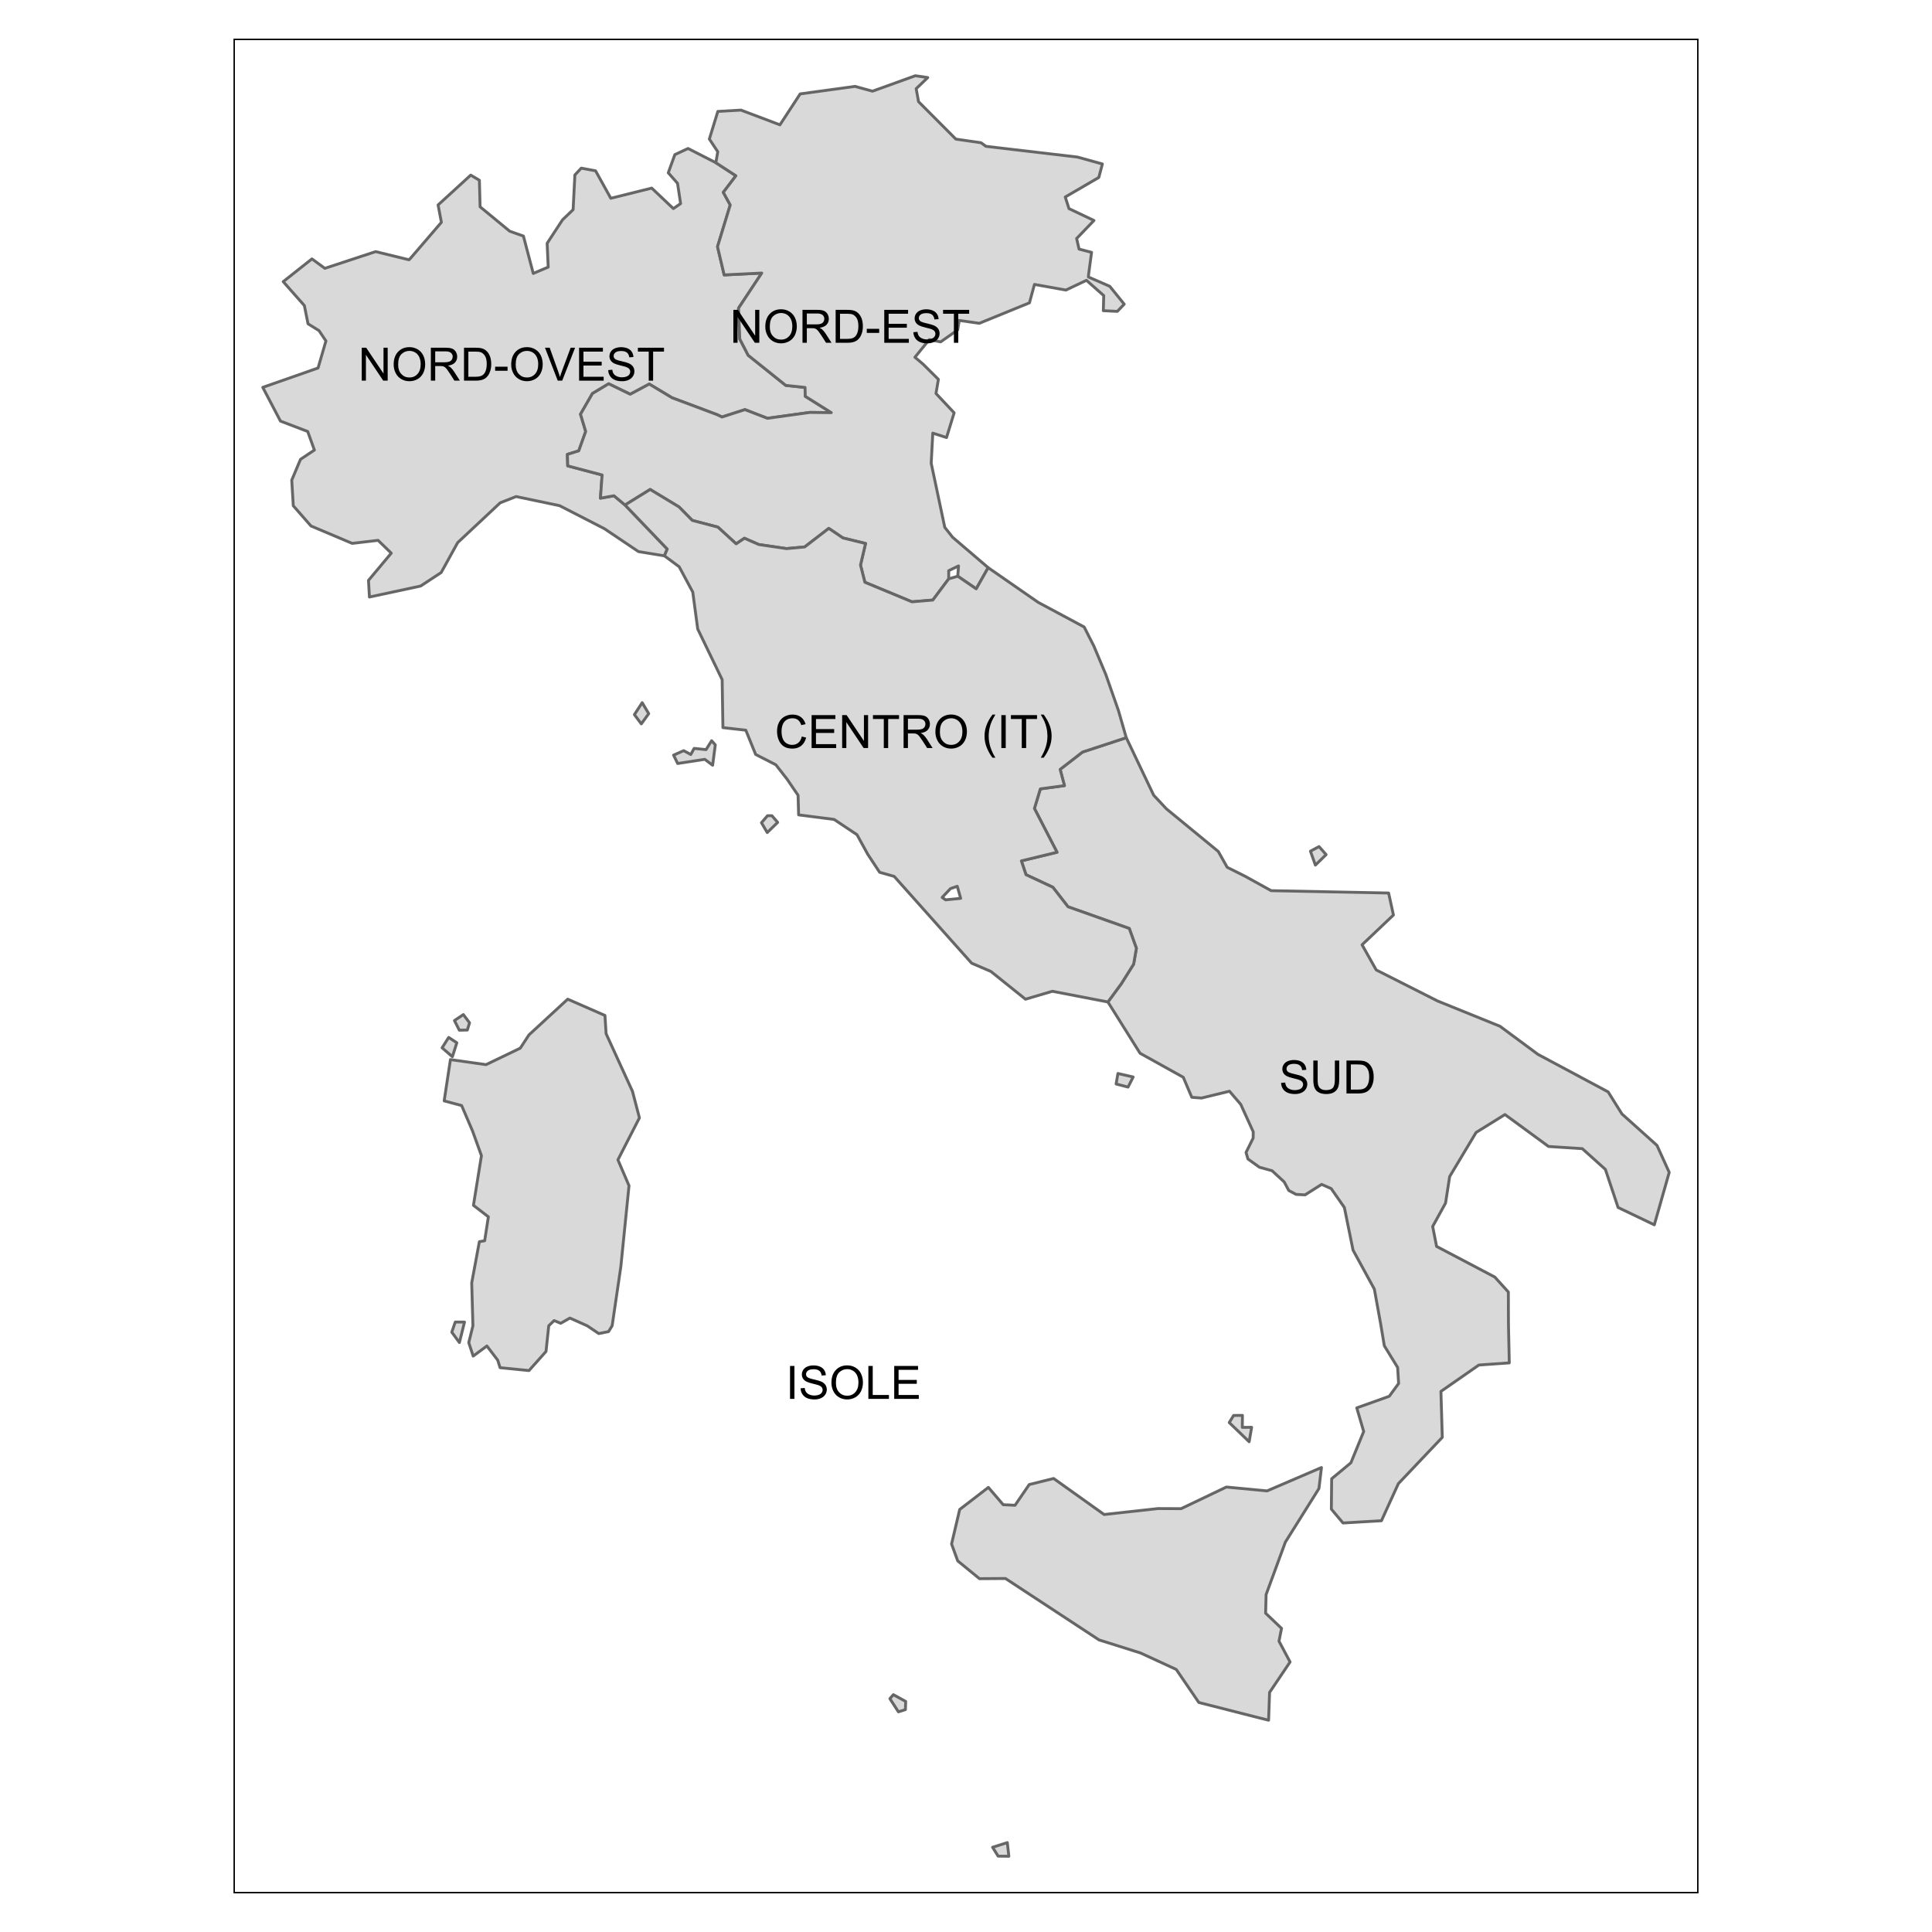
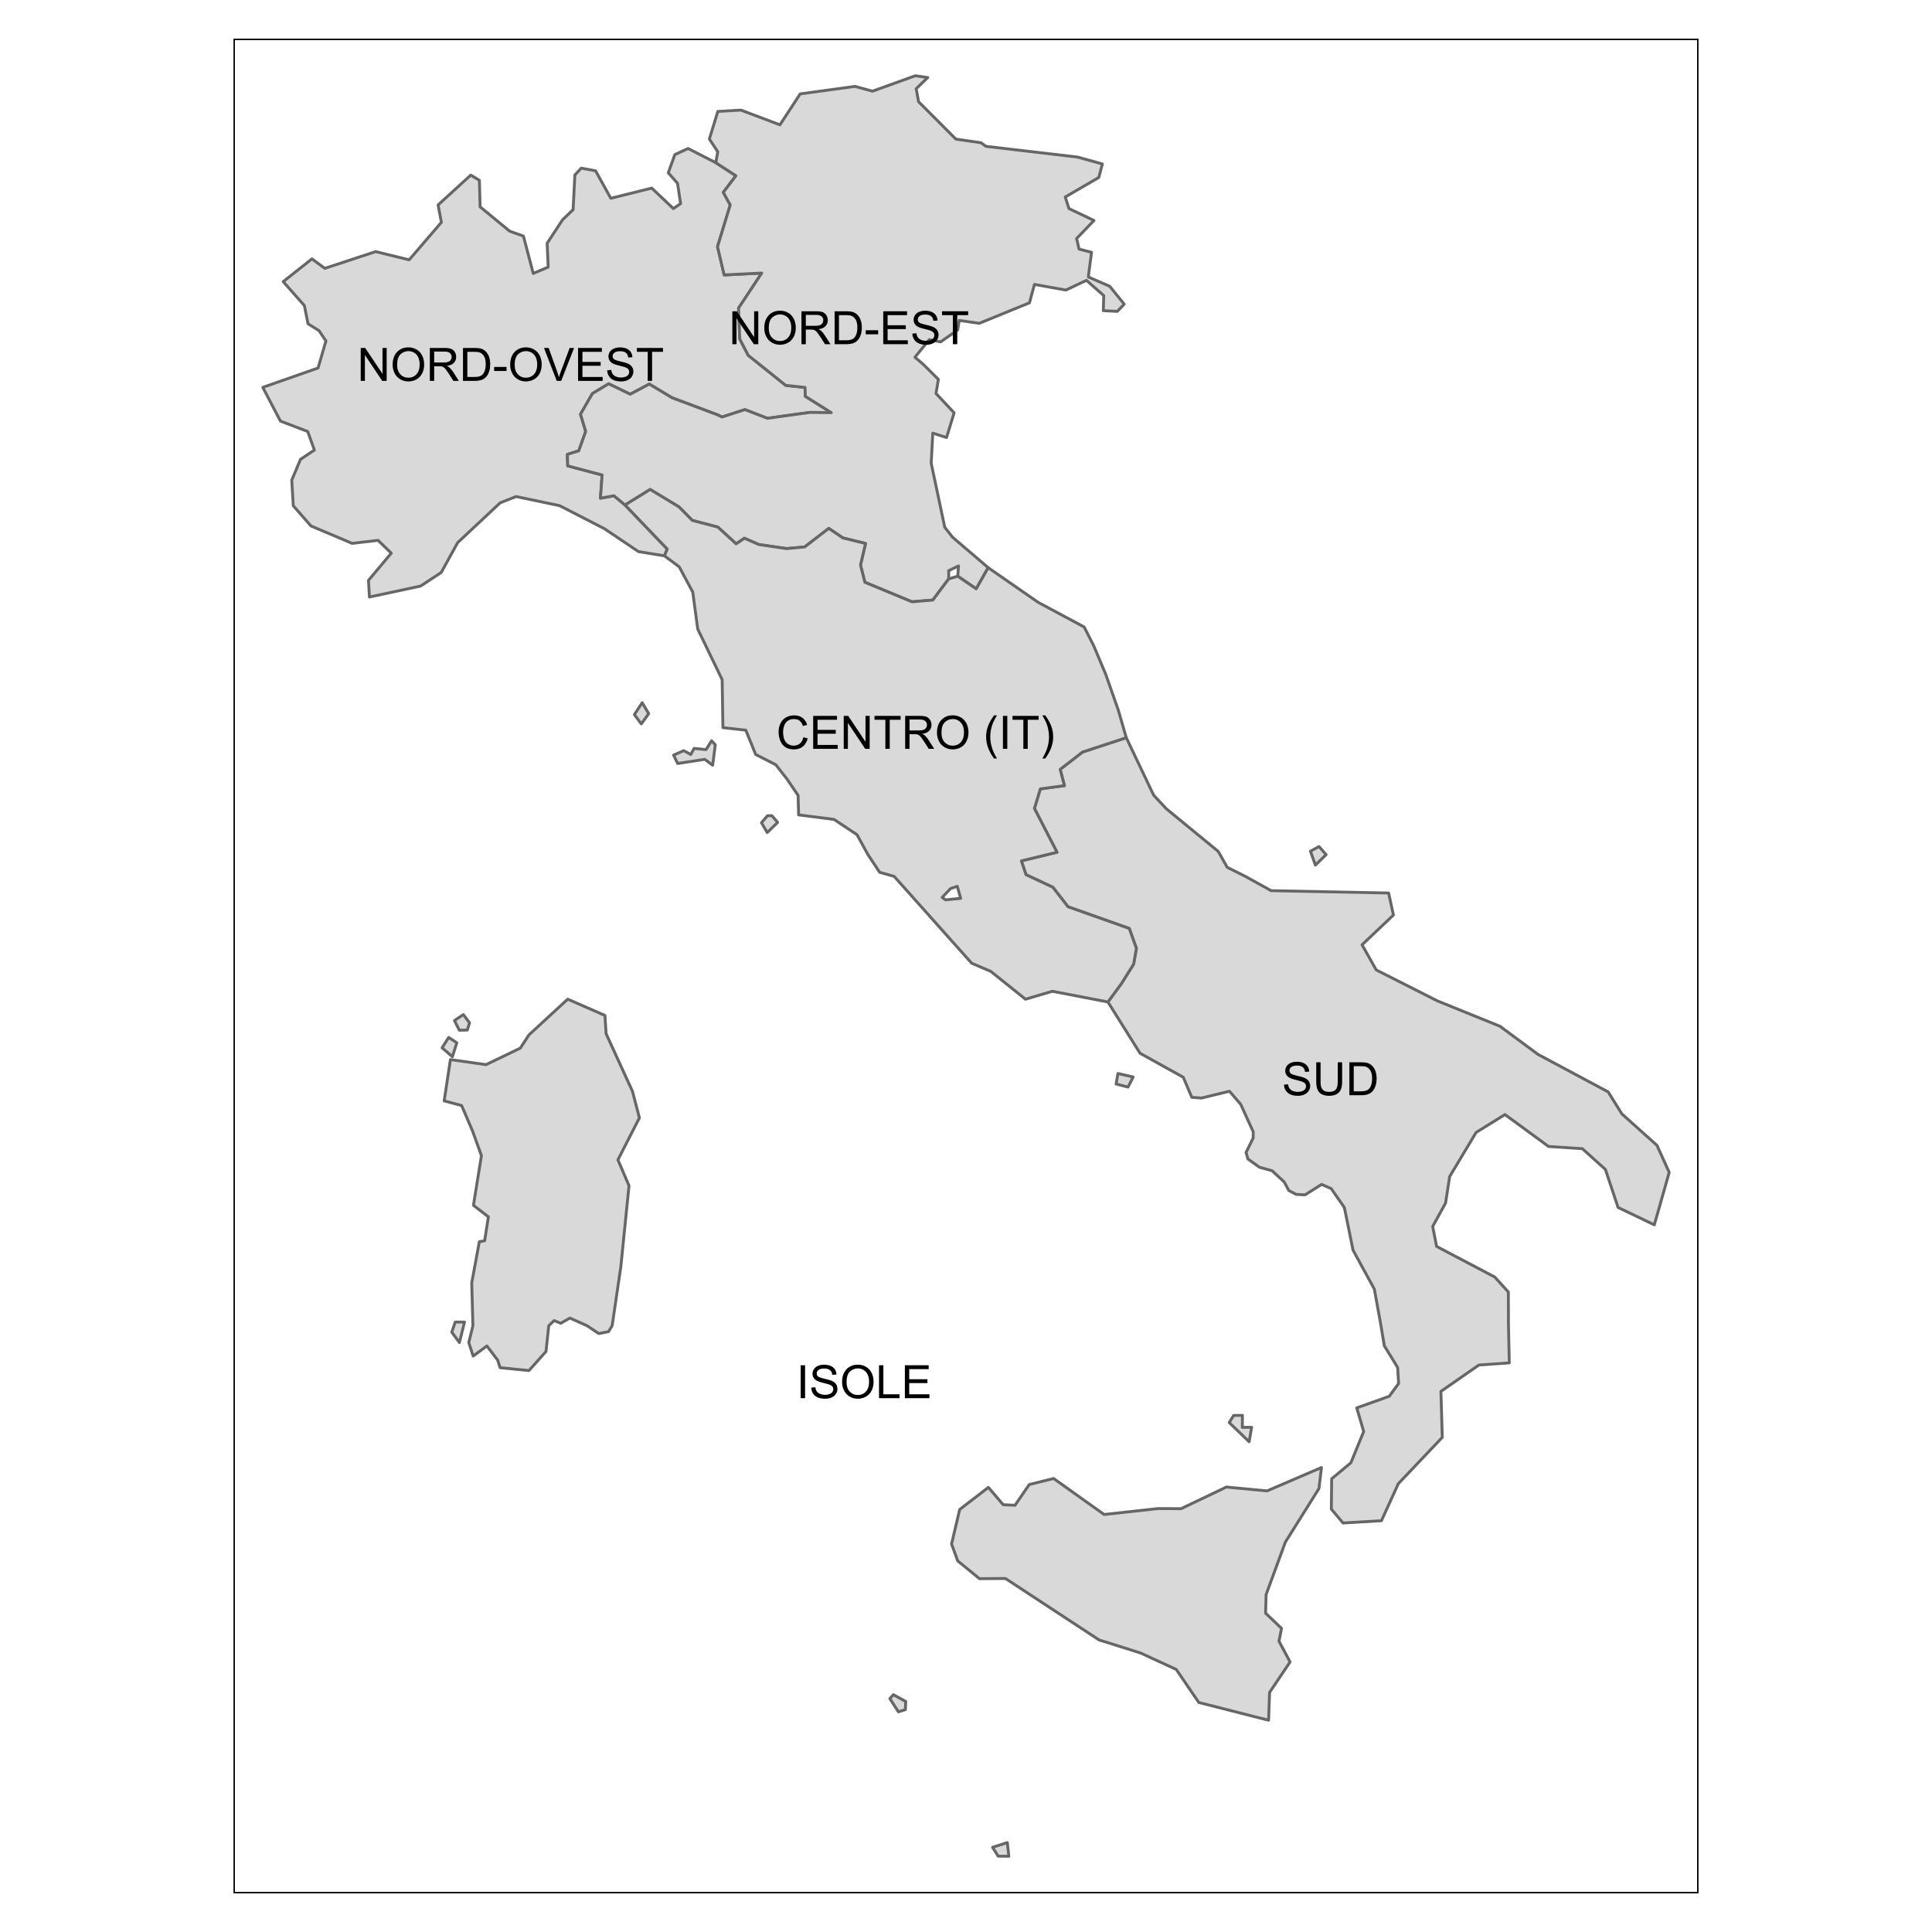
<svg xmlns="http://www.w3.org/2000/svg" xmlns:xlink="http://www.w3.org/1999/xlink" width="504pt" height="504pt" viewBox="0 0 504 504" version="1.1">
  <defs>
    <g>
      <symbol overflow="visible" id="glyph0-0">
        <path style="stroke:none;" d="M 1.5 0 L 1.5 -7.5 L 7.5 -7.5 L 7.5 0 Z M 1.688 -0.188 L 7.312 -0.188 L 7.312 -7.312 L 1.688 -7.312 Z M 1.688 -0.188 " />
      </symbol>
      <symbol overflow="visible" id="glyph0-1">
        <path style="stroke:none;" d="M 0.914 0 L 0.914 -8.59 L 2.078 -8.59 L 6.594 -1.844 L 6.594 -8.59 L 7.68 -8.59 L 7.68 0 L 6.516 0 L 2.004 -6.75 L 2.004 0 Z M 0.914 0 " />
      </symbol>
      <symbol overflow="visible" id="glyph0-2">
        <path style="stroke:none;" d="M 0.578 -4.184 C 0.574 -5.605 0.957 -6.719 1.727 -7.531 C 2.488 -8.336 3.477 -8.742 4.695 -8.742 C 5.484 -8.742 6.199 -8.551 6.836 -8.172 C 7.473 -7.793 7.957 -7.266 8.293 -6.586 C 8.625 -5.906 8.793 -5.137 8.797 -4.281 C 8.793 -3.41 8.617 -2.633 8.27 -1.945 C 7.914 -1.258 7.418 -0.734 6.773 -0.383 C 6.125 -0.027 5.43 0.145 4.688 0.148 C 3.879 0.145 3.156 -0.047 2.52 -0.438 C 1.879 -0.824 1.395 -1.359 1.07 -2.039 C 0.738 -2.715 0.574 -3.43 0.578 -4.184 Z M 1.75 -4.164 C 1.746 -3.129 2.023 -2.312 2.586 -1.719 C 3.141 -1.121 3.84 -0.824 4.68 -0.828 C 5.535 -0.824 6.238 -1.125 6.793 -1.73 C 7.344 -2.328 7.621 -3.184 7.625 -4.289 C 7.621 -4.984 7.504 -5.594 7.27 -6.117 C 7.031 -6.641 6.684 -7.043 6.23 -7.332 C 5.77 -7.617 5.262 -7.762 4.699 -7.766 C 3.895 -7.762 3.199 -7.484 2.621 -6.934 C 2.035 -6.379 1.746 -5.457 1.75 -4.164 Z M 1.75 -4.164 " />
      </symbol>
      <symbol overflow="visible" id="glyph0-3">
        <path style="stroke:none;" d="M 0.945 0 L 0.945 -8.59 L 4.75 -8.59 C 5.512 -8.59 6.094 -8.512 6.496 -8.355 C 6.891 -8.199 7.211 -7.926 7.453 -7.539 C 7.691 -7.145 7.809 -6.715 7.812 -6.246 C 7.809 -5.637 7.613 -5.121 7.219 -4.703 C 6.82 -4.285 6.211 -4.02 5.391 -3.906 C 5.691 -3.762 5.918 -3.621 6.078 -3.48 C 6.406 -3.176 6.723 -2.793 7.02 -2.336 L 8.516 0 L 7.086 0 L 5.945 -1.789 C 5.613 -2.301 5.34 -2.695 5.125 -2.973 C 4.91 -3.242 4.719 -3.434 4.551 -3.547 C 4.379 -3.652 4.207 -3.73 4.031 -3.773 C 3.898 -3.797 3.688 -3.809 3.398 -3.812 L 2.078 -3.812 L 2.078 0 Z M 2.078 -4.797 L 4.523 -4.797 C 5.043 -4.793 5.449 -4.848 5.742 -4.957 C 6.031 -5.066 6.254 -5.238 6.41 -5.473 C 6.562 -5.707 6.637 -5.965 6.641 -6.246 C 6.637 -6.652 6.488 -6.984 6.195 -7.246 C 5.898 -7.508 5.434 -7.641 4.797 -7.641 L 2.078 -7.641 Z M 2.078 -4.797 " />
      </symbol>
      <symbol overflow="visible" id="glyph0-4">
        <path style="stroke:none;" d="M 0.926 0 L 0.926 -8.59 L 3.883 -8.59 C 4.551 -8.59 5.062 -8.547 5.414 -8.469 C 5.906 -8.352 6.324 -8.148 6.672 -7.852 C 7.121 -7.469 7.461 -6.977 7.688 -6.383 C 7.914 -5.785 8.027 -5.105 8.027 -4.344 C 8.027 -3.688 7.949 -3.109 7.797 -2.605 C 7.645 -2.102 7.449 -1.684 7.211 -1.355 C 6.973 -1.02 6.711 -0.762 6.43 -0.574 C 6.145 -0.387 5.805 -0.242 5.406 -0.145 C 5.004 -0.047 4.543 0 4.023 0 Z M 2.062 -1.016 L 3.898 -1.016 C 4.461 -1.012 4.906 -1.066 5.227 -1.172 C 5.547 -1.273 5.805 -1.422 6 -1.617 C 6.27 -1.887 6.477 -2.246 6.629 -2.703 C 6.777 -3.156 6.855 -3.711 6.855 -4.359 C 6.855 -5.258 6.707 -5.945 6.41 -6.43 C 6.113 -6.91 5.754 -7.234 5.336 -7.398 C 5.031 -7.516 4.543 -7.574 3.867 -7.578 L 2.062 -7.578 Z M 2.062 -1.016 " />
      </symbol>
      <symbol overflow="visible" id="glyph0-5">
        <path style="stroke:none;" d="M 0.383 -2.578 L 0.383 -3.641 L 3.621 -3.641 L 3.621 -2.578 Z M 0.383 -2.578 " />
      </symbol>
      <symbol overflow="visible" id="glyph0-6">
        <path style="stroke:none;" d="M 3.383 0 L 0.055 -8.59 L 1.281 -8.59 L 3.516 -2.352 C 3.695 -1.848 3.844 -1.379 3.969 -0.945 C 4.094 -1.41 4.25 -1.879 4.43 -2.352 L 6.75 -8.59 L 7.91 -8.59 L 4.547 0 Z M 3.383 0 " />
      </symbol>
      <symbol overflow="visible" id="glyph0-7">
        <path style="stroke:none;" d="M 0.949 0 L 0.949 -8.59 L 7.16 -8.59 L 7.16 -7.578 L 2.086 -7.578 L 2.086 -4.945 L 6.836 -4.945 L 6.836 -3.938 L 2.086 -3.938 L 2.086 -1.016 L 7.359 -1.016 L 7.359 0 Z M 0.949 0 " />
      </symbol>
      <symbol overflow="visible" id="glyph0-8">
        <path style="stroke:none;" d="M 0.539 -2.758 L 1.609 -2.852 C 1.66 -2.422 1.777 -2.07 1.965 -1.797 C 2.145 -1.52 2.434 -1.297 2.828 -1.129 C 3.215 -0.957 3.656 -0.871 4.148 -0.875 C 4.578 -0.871 4.961 -0.938 5.297 -1.066 C 5.629 -1.191 5.875 -1.367 6.039 -1.594 C 6.199 -1.82 6.281 -2.066 6.281 -2.332 C 6.281 -2.598 6.203 -2.832 6.047 -3.035 C 5.891 -3.238 5.633 -3.406 5.273 -3.547 C 5.043 -3.633 4.531 -3.773 3.746 -3.965 C 2.953 -4.152 2.402 -4.332 2.086 -4.5 C 1.672 -4.711 1.363 -4.977 1.168 -5.297 C 0.965 -5.617 0.867 -5.973 0.867 -6.367 C 0.867 -6.801 0.988 -7.207 1.234 -7.582 C 1.48 -7.957 1.84 -8.242 2.312 -8.441 C 2.785 -8.633 3.312 -8.73 3.891 -8.734 C 4.523 -8.73 5.082 -8.629 5.574 -8.426 C 6.059 -8.223 6.434 -7.922 6.695 -7.523 C 6.957 -7.125 7.098 -6.672 7.117 -6.172 L 6.031 -6.086 C 5.969 -6.629 5.77 -7.039 5.434 -7.316 C 5.094 -7.594 4.598 -7.734 3.938 -7.734 C 3.25 -7.734 2.746 -7.605 2.434 -7.355 C 2.113 -7.098 1.957 -6.797 1.961 -6.445 C 1.957 -6.137 2.07 -5.883 2.297 -5.684 C 2.516 -5.48 3.086 -5.273 4.012 -5.07 C 4.934 -4.859 5.566 -4.68 5.914 -4.523 C 6.41 -4.293 6.781 -4 7.02 -3.648 C 7.254 -3.293 7.371 -2.887 7.375 -2.426 C 7.371 -1.969 7.242 -1.535 6.984 -1.133 C 6.723 -0.727 6.344 -0.414 5.855 -0.188 C 5.363 0.035 4.812 0.145 4.203 0.148 C 3.422 0.145 2.77 0.035 2.246 -0.191 C 1.719 -0.414 1.309 -0.754 1.012 -1.215 C 0.711 -1.668 0.555 -2.184 0.539 -2.758 Z M 0.539 -2.758 " />
      </symbol>
      <symbol overflow="visible" id="glyph0-9">
        <path style="stroke:none;" d="M 3.109 0 L 3.109 -7.578 L 0.281 -7.578 L 0.281 -8.59 L 7.09 -8.59 L 7.09 -7.578 L 4.25 -7.578 L 4.25 0 Z M 3.109 0 " />
      </symbol>
      <symbol overflow="visible" id="glyph0-10">
        <path style="stroke:none;" d="M 6.562 -8.59 L 7.699 -8.59 L 7.699 -3.625 C 7.699 -2.762 7.602 -2.078 7.406 -1.57 C 7.211 -1.062 6.855 -0.648 6.348 -0.328 C 5.836 -0.012 5.168 0.145 4.344 0.148 C 3.531 0.145 2.875 0.008 2.367 -0.27 C 1.855 -0.547 1.488 -0.945 1.273 -1.473 C 1.051 -1.996 0.941 -2.715 0.945 -3.625 L 0.945 -8.59 L 2.078 -8.59 L 2.078 -3.633 C 2.074 -2.887 2.145 -2.336 2.285 -1.984 C 2.426 -1.629 2.664 -1.355 3 -1.164 C 3.336 -0.973 3.75 -0.879 4.242 -0.879 C 5.078 -0.879 5.672 -1.066 6.027 -1.445 C 6.383 -1.824 6.562 -2.555 6.562 -3.633 Z M 6.562 -8.59 " />
      </symbol>
      <symbol overflow="visible" id="glyph0-11">
        <path style="stroke:none;" d="M 1.117 0 L 1.117 -8.59 L 2.258 -8.59 L 2.258 0 Z M 1.117 0 " />
      </symbol>
      <symbol overflow="visible" id="glyph0-12">
        <path style="stroke:none;" d="M 0.879 0 L 0.879 -8.59 L 2.016 -8.59 L 2.016 -1.016 L 6.246 -1.016 L 6.246 0 Z M 0.879 0 " />
      </symbol>
      <symbol overflow="visible" id="glyph0-13">
        <path style="stroke:none;" d="M 7.055 -3.012 L 8.191 -2.727 C 7.953 -1.789 7.523 -1.078 6.906 -0.586 C 6.285 -0.098 5.527 0.145 4.633 0.148 C 3.707 0.145 2.953 -0.039 2.375 -0.418 C 1.793 -0.793 1.352 -1.34 1.051 -2.055 C 0.746 -2.77 0.598 -3.539 0.598 -4.359 C 0.598 -5.254 0.766 -6.031 1.109 -6.699 C 1.449 -7.363 1.938 -7.871 2.57 -8.215 C 3.199 -8.559 3.895 -8.73 4.652 -8.734 C 5.512 -8.73 6.234 -8.512 6.82 -8.078 C 7.406 -7.637 7.812 -7.023 8.047 -6.234 L 6.926 -5.969 C 6.723 -6.59 6.434 -7.047 6.059 -7.336 C 5.68 -7.621 5.203 -7.762 4.629 -7.766 C 3.969 -7.762 3.414 -7.605 2.973 -7.289 C 2.527 -6.969 2.219 -6.543 2.039 -6.012 C 1.859 -5.48 1.77 -4.93 1.77 -4.367 C 1.77 -3.633 1.875 -2.996 2.086 -2.449 C 2.297 -1.902 2.629 -1.496 3.082 -1.23 C 3.531 -0.961 4.016 -0.824 4.539 -0.828 C 5.176 -0.824 5.715 -1.008 6.156 -1.379 C 6.598 -1.742 6.898 -2.289 7.055 -3.012 Z M 7.055 -3.012 " />
      </symbol>
      <symbol overflow="visible" id="glyph0-14">
        <path style="stroke:none;" d="" />
      </symbol>
      <symbol overflow="visible" id="glyph0-15">
        <path style="stroke:none;" d="M 2.805 2.523 C 2.223 1.785 1.73 0.93 1.328 -0.055 C 0.926 -1.035 0.727 -2.055 0.727 -3.109 C 0.727 -4.039 0.875 -4.93 1.18 -5.781 C 1.523 -6.77 2.066 -7.754 2.805 -8.734 L 3.562 -8.734 C 3.086 -7.918 2.773 -7.34 2.625 -6.996 C 2.383 -6.457 2.195 -5.895 2.062 -5.309 C 1.895 -4.574 1.809 -3.84 1.812 -3.105 C 1.809 -1.227 2.395 0.648 3.562 2.523 Z M 2.805 2.523 " />
      </symbol>
      <symbol overflow="visible" id="glyph0-16">
        <path style="stroke:none;" d="M 1.484 2.523 L 0.727 2.523 C 1.891 0.648 2.473 -1.227 2.477 -3.105 C 2.473 -3.84 2.391 -4.566 2.227 -5.289 C 2.094 -5.875 1.906 -6.438 1.672 -6.977 C 1.516 -7.328 1.203 -7.914 0.727 -8.734 L 1.484 -8.734 C 2.215 -7.754 2.758 -6.77 3.109 -5.781 C 3.41 -4.93 3.562 -4.039 3.562 -3.109 C 3.562 -2.055 3.359 -1.035 2.957 -0.055 C 2.551 0.93 2.059 1.785 1.484 2.523 Z M 1.484 2.523 " />
      </symbol>
    </g>
    <clipPath id="clip1">
      <path d="M 60.906 10.082 L 443.094 10.082 L 443.094 493.918 L 60.906 493.918 Z M 60.906 10.082 " />
    </clipPath>
    <clipPath id="clip2">
      <path d="M 60.906 10.082 L 443.094 10.082 L 443.094 493.918 L 60.906 493.918 Z M 60.906 10.082 " />
    </clipPath>
  </defs>
  <g id="surface24">
    <rect x="0" y="0" width="504" height="504" style="fill:rgb(100%,100%,100%);fill-opacity:1;stroke:none;" />
    <g clip-path="url(#clip1)" clip-rule="nonzero">
      <path style=" stroke:none;fill-rule:nonzero;fill:rgb(100%,100%,100%);fill-opacity:1;" d="M 60.906 493.918 L 443.094 493.918 L 443.094 10.082 L 60.906 10.082 Z M 60.906 493.918 " />
    </g>
    <path style="fill-rule:evenodd;fill:rgb(85.098%,85.098%,85.098%);fill-opacity:1;stroke-width:0.75;stroke-linecap:round;stroke-linejoin:round;stroke:rgb(40%,40%,40%);stroke-opacity:1;stroke-miterlimit:10;" d="M 198.719 71.234 L 192.664 80.387 L 192.984 88.434 L 195.184 92.684 L 204.984 100.535 L 210.012 101.07 L 210.082 103.391 L 216.855 107.645 L 211.273 107.59 L 200.195 109.125 L 194.34 106.859 L 188.336 108.789 L 187.09 108.18 L 175.324 103.773 L 169.375 100.188 L 164.41 102.848 L 158.789 100.117 L 154.551 102.656 L 151.441 108.051 L 152.793 112.559 L 150.98 117.617 L 148.012 118.535 L 148.102 121.531 L 157.078 123.906 L 156.637 129.957 L 160.172 129.328 L 163.055 131.742 L 174.066 143.227 L 173.324 145 L 166.555 143.891 L 157.633 137.898 L 145.984 131.914 L 134.645 129.535 L 130.477 131.172 L 119.395 141.551 L 115.09 149.355 L 109.727 152.879 L 96.371 155.746 L 96.129 151.398 L 102.07 144.301 L 98.629 140.957 L 91.871 141.75 L 81.121 137.207 L 76.508 131.934 L 76.109 125.258 L 78.395 119.828 L 82.02 117.406 L 80.266 112.559 L 73.164 109.848 L 68.551 101.055 L 82.973 96 L 85.027 88.941 L 83.227 86.262 L 80.355 84.469 L 79.398 79.711 L 73.879 73.473 L 81.375 67.539 L 84.742 70.004 L 97.996 65.641 L 106.703 67.77 L 107.109 67.352 L 115.145 57.996 L 114.285 53.469 L 122.801 45.684 L 125.059 47.027 L 125.242 53.949 L 132.98 60.324 L 136.543 61.582 L 139.109 71.332 L 143.012 69.676 L 142.734 63.465 L 146.75 57.34 L 149.508 54.695 L 149.969 45.641 L 151.633 43.863 L 155.367 44.559 L 159.34 51.727 L 170.02 49.074 L 175.66 54.414 L 177.551 53.113 L 176.75 47.82 L 174.332 45.078 L 176.043 40.344 L 179.488 38.734 L 186.742 42.445 L 191.977 45.852 L 188.688 50.18 L 190.5 53.473 L 187.18 64.355 L 188.918 71.719 Z M 198.719 71.234 " />
    <path style="fill-rule:evenodd;fill:rgb(85.098%,85.098%,85.098%);fill-opacity:1;stroke-width:0.75;stroke-linecap:round;stroke-linejoin:round;stroke:rgb(40%,40%,40%);stroke-opacity:1;stroke-miterlimit:10;" d="M 401.195 275.047 L 419.516 284.844 L 423.098 290.578 L 432.254 298.793 L 435.449 305.836 L 431.559 319.52 L 422.113 314.996 L 418.797 305.062 L 412.773 299.648 L 403.969 299.082 L 392.598 290.75 L 385.062 295.426 L 378.172 306.926 L 377.102 313.84 L 373.742 319.945 L 374.762 325.152 L 389.941 333.141 L 393.48 337.043 L 393.508 345.332 L 393.727 355.535 L 385.789 356.094 L 375.891 362.977 L 376.246 374.961 L 364.785 387.043 L 360.375 396.715 L 350.352 397.301 L 347.309 393.688 L 347.391 385.762 L 352.406 381.598 L 355.746 373.434 L 353.941 367.27 L 362.414 364.246 L 364.859 360.906 L 364.602 356.727 L 361.129 351.078 L 360.168 345.332 L 358.527 336.293 L 352.969 326.125 L 350.703 314.992 L 347.273 310.074 L 344.773 308.969 L 340.449 311.707 L 338.105 311.578 L 336.199 310.559 L 335.016 308.336 L 331.852 305.414 L 328.539 304.492 L 325.547 302.344 L 325.055 300.637 L 326.914 296.879 L 326.934 295.262 L 323.672 288.094 L 320.734 284.668 L 313.438 286.445 L 310.902 286.254 L 308.68 281.027 L 297.406 274.762 L 289.02 261.383 L 292.508 256.633 L 295.73 251.512 L 296.445 247.375 L 294.59 242.211 L 278.609 236.547 L 274.656 231.457 L 271.457 229.961 L 267.648 228.18 L 266.441 224.578 L 275.742 222.324 L 274.691 220.289 L 270.84 212.828 L 269.848 210.902 L 271.391 205.797 L 277.68 204.949 L 277.23 203.25 L 276.559 200.707 L 282.398 196.184 L 293.809 192.438 L 298.957 203.25 L 300.957 207.449 L 304.266 210.988 L 306.504 212.828 L 315.586 220.289 L 317.809 222.117 L 320.141 226.254 L 324.879 228.625 L 327.293 229.961 L 331.605 232.348 L 362.246 232.961 L 363.504 238.703 L 358.953 243.023 L 356.922 244.953 L 355.32 246.469 L 359.016 253.031 L 375.016 261.125 L 391.293 267.719 Z M 401.195 275.047 " />
    <path style="fill-rule:evenodd;fill:rgb(85.098%,85.098%,85.098%);fill-opacity:1;stroke-width:0.75;stroke-linecap:round;stroke-linejoin:round;stroke:rgb(40%,40%,40%);stroke-opacity:1;stroke-miterlimit:10;" d="M 295.609 280.953 L 294.27 283.586 L 291.16 282.777 L 291.633 280.043 Z M 295.609 280.953 " />
    <path style="fill-rule:evenodd;fill:rgb(85.098%,85.098%,85.098%);fill-opacity:1;stroke-width:0.75;stroke-linecap:round;stroke-linejoin:round;stroke:rgb(40%,40%,40%);stroke-opacity:1;stroke-miterlimit:10;" d="M 345.945 222.945 L 343.148 225.676 L 341.855 222.047 L 344.098 220.852 Z M 345.945 222.945 " />
    <path style="fill-rule:evenodd;fill:rgb(85.098%,85.098%,85.098%);fill-opacity:1;stroke-width:0.75;stroke-linecap:round;stroke-linejoin:round;stroke:rgb(40%,40%,40%);stroke-opacity:1;stroke-miterlimit:10;" d="M 335.312 402.289 L 330.285 415.977 L 330.16 420.832 L 334.312 424.793 L 333.648 428.129 L 336.539 433.559 L 331.195 441.492 L 330.938 448.75 L 327.344 447.848 L 312.734 444.125 L 306.852 435.508 L 297.535 431.215 L 286.699 427.801 L 262.297 411.781 L 255.516 411.828 L 249.844 407.195 L 248.234 402.785 L 250.355 393.777 L 257.836 388.02 L 261.707 392.535 L 264.793 392.68 L 268.496 387.27 L 274.859 385.695 L 288.031 395.09 L 302.086 393.539 L 308.121 393.566 L 319.922 387.926 L 330.551 388.93 L 344.73 382.832 L 344.07 388.316 Z M 335.312 402.289 " />
    <path style="fill-rule:evenodd;fill:rgb(85.098%,85.098%,85.098%);fill-opacity:1;stroke-width:0.75;stroke-linecap:round;stroke-linejoin:round;stroke:rgb(40%,40%,40%);stroke-opacity:1;stroke-miterlimit:10;" d="M 164.992 284.691 L 166.805 291.613 L 161.195 302.562 L 164.09 309.309 L 161.957 330.43 L 159.691 345.852 L 158.746 347.383 L 156.195 347.883 L 153.172 345.852 L 148.676 343.844 L 146.27 345.203 L 144.547 344.5 L 143.152 345.852 L 142.434 352.562 L 137.996 357.535 L 130.453 356.785 L 129.84 354.828 L 127.016 351.121 L 123.438 353.762 L 122.285 350.242 L 123.371 345.852 L 123.059 334.668 L 125.051 323.918 L 126.434 323.676 L 127.402 317.43 L 123.508 314.434 L 125.594 301.477 L 123.266 295.027 L 120.426 288.402 L 115.871 287.184 L 117.504 276.414 L 126.789 277.734 L 135.723 273.434 L 137.996 269.965 L 148.098 260.652 L 157.812 264.902 L 158.113 269.656 Z M 164.992 284.691 " />
    <path style="fill-rule:evenodd;fill:rgb(85.098%,85.098%,85.098%);fill-opacity:1;stroke-width:0.75;stroke-linecap:round;stroke-linejoin:round;stroke:rgb(40%,40%,40%);stroke-opacity:1;stroke-miterlimit:10;" d="M 324.117 369.23 L 324.078 372.355 L 326.512 372.344 L 325.863 376.109 L 320.672 371.102 L 321.809 369.25 Z M 324.117 369.23 " />
    <path style="fill-rule:evenodd;fill:rgb(85.098%,85.098%,85.098%);fill-opacity:1;stroke-width:0.75;stroke-linecap:round;stroke-linejoin:round;stroke:rgb(40%,40%,40%);stroke-opacity:1;stroke-miterlimit:10;" d="M 236.195 445.988 L 234.371 446.566 L 232.145 443.129 L 233.055 442.09 L 236.266 443.852 Z M 236.195 445.988 " />
    <path style="fill-rule:evenodd;fill:rgb(85.098%,85.098%,85.098%);fill-opacity:1;stroke-width:0.75;stroke-linecap:round;stroke-linejoin:round;stroke:rgb(40%,40%,40%);stroke-opacity:1;stroke-miterlimit:10;" d="M 121.176 344.887 L 119.844 350.227 L 117.859 347.527 L 118.758 344.887 Z M 121.176 344.887 " />
    <path style="fill-rule:evenodd;fill:rgb(85.098%,85.098%,85.098%);fill-opacity:1;stroke-width:0.75;stroke-linecap:round;stroke-linejoin:round;stroke:rgb(40%,40%,40%);stroke-opacity:1;stroke-miterlimit:10;" d="M 262.781 480.68 L 263.176 484.242 L 260.379 484.211 L 258.938 481.902 Z M 262.781 480.68 " />
    <path style="fill-rule:evenodd;fill:rgb(85.098%,85.098%,85.098%);fill-opacity:1;stroke-width:0.75;stroke-linecap:round;stroke-linejoin:round;stroke:rgb(40%,40%,40%);stroke-opacity:1;stroke-miterlimit:10;" d="M 119.172 272.031 L 118.012 275.656 L 115.328 273.344 L 117.047 270.633 Z M 119.172 272.031 " />
    <path style="fill-rule:evenodd;fill:rgb(85.098%,85.098%,85.098%);fill-opacity:1;stroke-width:0.75;stroke-linecap:round;stroke-linejoin:round;stroke:rgb(40%,40%,40%);stroke-opacity:1;stroke-miterlimit:10;" d="M 121.914 268.711 L 119.82 268.742 L 118.551 266.23 L 120.875 264.672 L 122.488 266.816 Z M 121.914 268.711 " />
    <path style="fill-rule:evenodd;fill:rgb(85.098%,85.098%,85.098%);fill-opacity:1;stroke-width:0.75;stroke-linecap:round;stroke-linejoin:round;stroke:rgb(40%,40%,40%);stroke-opacity:1;stroke-miterlimit:10;" d="M 249.355 36.293 L 255.93 37.238 L 257.191 38.172 L 281.086 40.977 L 287.578 42.777 L 286.645 46.293 L 277.891 51.395 L 278.867 54.426 L 285.383 57.516 L 280.859 62.219 L 281.488 64.977 L 284.754 65.832 L 283.957 71.781 L 283.93 72.258 L 289.5 74.688 L 293.273 79.352 L 291.477 81.227 L 287.824 81.047 L 287.93 77.113 L 283.422 73.125 L 278.062 75.672 L 269.859 74.195 L 268.551 79 L 255.461 84.344 L 250.238 83.594 L 249.84 86.062 L 245.387 89.184 L 242.414 88.602 L 238.676 93.195 L 240.777 94.973 L 244.797 98.965 L 244.172 102.648 L 248.906 107.691 L 246.918 114.141 L 243.336 112.988 L 242.922 120.848 L 246.461 137.566 L 248.5 140.148 L 257.789 148.09 L 254.664 153.613 L 249.852 150.32 L 250.051 147.629 L 247.488 148.875 L 247.492 151.004 L 243.352 156.535 L 237.902 156.996 L 225.617 151.895 L 224.477 147.402 L 225.793 141.781 L 219.891 140.336 L 216.203 137.84 L 209.918 142.684 L 205.188 143.117 L 197.934 142.047 L 194.195 140.414 L 192.039 141.871 L 187.277 137.512 L 180.59 135.758 L 177.133 132.242 L 169.605 127.688 L 163.055 131.742 L 160.172 129.328 L 156.637 129.957 L 157.078 123.906 L 148.102 121.531 L 148.012 118.535 L 150.98 117.617 L 152.793 112.559 L 151.441 108.051 L 154.551 102.656 L 158.789 100.117 L 164.41 102.848 L 169.375 100.188 L 175.324 103.773 L 187.09 108.18 L 188.336 108.789 L 194.34 106.859 L 200.195 109.125 L 211.273 107.59 L 216.855 107.645 L 210.082 103.391 L 210.012 101.07 L 204.984 100.535 L 195.184 92.684 L 192.984 88.434 L 192.664 80.387 L 198.719 71.234 L 188.918 71.719 L 187.18 64.355 L 190.5 53.473 L 188.688 50.18 L 191.977 45.852 L 186.742 42.445 L 187.242 39.586 L 185.051 36.27 L 187.262 29.07 L 193.293 28.723 L 203.461 32.566 L 208.738 24.5 L 223.051 22.539 L 227.609 23.789 L 238.781 19.758 L 242.023 20.234 L 239.004 23.133 L 239.617 26.523 Z M 249.355 36.293 " />
    <path style="fill-rule:evenodd;fill:rgb(85.098%,85.098%,85.098%);fill-opacity:1;stroke-width:0.75;stroke-linecap:round;stroke-linejoin:round;stroke:rgb(40%,40%,40%);stroke-opacity:1;stroke-miterlimit:10;" d="M 187.277 137.512 L 192.039 141.871 L 194.195 140.414 L 197.934 142.047 L 205.188 143.117 L 209.918 142.684 L 216.203 137.84 L 219.891 140.336 L 225.793 141.781 L 224.477 147.402 L 225.617 151.895 L 237.902 156.996 L 243.352 156.535 L 247.492 151.004 L 249.852 150.32 L 254.664 153.613 L 257.789 148.09 L 270.832 157.137 L 282.828 163.566 L 284.562 166.98 L 285.348 168.527 L 288.469 175.953 L 291.758 185.336 L 293.809 192.438 L 282.398 196.184 L 276.559 200.707 L 277.23 203.25 L 277.68 204.949 L 271.391 205.797 L 269.848 210.902 L 270.84 212.828 L 274.691 220.289 L 275.742 222.324 L 266.441 224.578 L 267.648 228.18 L 271.457 229.961 L 274.656 231.457 L 278.609 236.547 L 294.59 242.211 L 296.445 247.375 L 295.73 251.512 L 292.508 256.633 L 289.02 261.383 L 274.523 258.594 L 267.52 260.664 L 258.488 253.418 L 253.477 251.27 L 247.836 244.953 L 246.117 243.023 L 234.461 229.961 L 233.27 228.625 L 229.465 227.551 L 226.348 222.816 L 224.961 220.289 L 223.562 217.742 L 217.57 213.758 L 208.336 212.578 L 208.195 207.473 L 205.32 203.25 L 202.391 199.504 L 197.129 196.816 L 194.559 190.484 L 188.59 189.816 L 188.387 177.297 L 183.41 166.98 L 182.012 164.082 L 180.723 154.461 L 177.18 147.852 L 173.324 145 L 174.066 143.227 L 163.055 131.742 L 169.605 127.688 L 177.133 132.242 L 180.59 135.758 Z M 245.781 234.109 L 246.672 234.742 L 250.613 234.352 L 249.719 231.203 L 247.957 231.805 Z M 245.781 234.109 " />
    <path style="fill-rule:evenodd;fill:rgb(85.098%,85.098%,85.098%);fill-opacity:1;stroke-width:0.75;stroke-linecap:round;stroke-linejoin:round;stroke:rgb(40%,40%,40%);stroke-opacity:1;stroke-miterlimit:10;" d="M 186.598 194.312 L 185.906 199.629 L 183.863 198.086 L 176.785 199.172 L 175.719 196.992 L 178.352 195.824 L 180.203 196.828 L 181.078 195.234 L 184.188 195.551 L 185.645 193.234 Z M 186.598 194.312 " />
    <path style="fill-rule:evenodd;fill:rgb(85.098%,85.098%,85.098%);fill-opacity:1;stroke-width:0.75;stroke-linecap:round;stroke-linejoin:round;stroke:rgb(40%,40%,40%);stroke-opacity:1;stroke-miterlimit:10;" d="M 202.871 214.535 L 200.145 217.188 L 198.645 214.621 L 200.219 212.793 L 201.367 212.793 Z M 202.871 214.535 " />
    <path style="fill-rule:evenodd;fill:rgb(85.098%,85.098%,85.098%);fill-opacity:1;stroke-width:0.75;stroke-linecap:round;stroke-linejoin:round;stroke:rgb(40%,40%,40%);stroke-opacity:1;stroke-miterlimit:10;" d="M 169.227 186.168 L 167.301 188.84 L 165.496 186.426 L 167.527 183.309 Z M 169.227 186.168 " />
    <g style="fill:rgb(0%,0%,0%);fill-opacity:1;">
-       <use xlink:href="#glyph0-1" x="93.453" y="99.301" />
-       <use xlink:href="#glyph0-2" x="102.119" y="99.301" />
-       <use xlink:href="#glyph0-3" x="111.453" y="99.301" />
-       <use xlink:href="#glyph0-4" x="120.119" y="99.301" />
-       <use xlink:href="#glyph0-5" x="128.785" y="99.301" />
-       <use xlink:href="#glyph0-2" x="132.781" y="99.301" />
-       <use xlink:href="#glyph0-6" x="142.115" y="99.301" />
-       <use xlink:href="#glyph0-7" x="150.119" y="99.301" />
-       <use xlink:href="#glyph0-8" x="158.123" y="99.301" />
-       <use xlink:href="#glyph0-9" x="166.127" y="99.301" />
+       <use xlink:href="#glyph0-1" x="93.188" y="99.359" />
+       <use xlink:href="#glyph0-2" x="101.854" y="99.359" />
+       <use xlink:href="#glyph0-3" x="111.188" y="99.359" />
+       <use xlink:href="#glyph0-4" x="119.854" y="99.359" />
+       <use xlink:href="#glyph0-5" x="128.52" y="99.359" />
+       <use xlink:href="#glyph0-2" x="132.516" y="99.359" />
+       <use xlink:href="#glyph0-6" x="141.85" y="99.359" />
+       <use xlink:href="#glyph0-7" x="149.854" y="99.359" />
+       <use xlink:href="#glyph0-8" x="157.857" y="99.359" />
+       <use xlink:href="#glyph0-9" x="165.861" y="99.359" />
    </g>
    <g style="fill:rgb(0%,0%,0%);fill-opacity:1;">
-       <use xlink:href="#glyph0-8" x="333.656" y="285.254" />
-       <use xlink:href="#glyph0-10" x="341.66" y="285.254" />
-       <use xlink:href="#glyph0-4" x="350.326" y="285.254" />
+       <use xlink:href="#glyph0-8" x="334.418" y="285.711" />
+       <use xlink:href="#glyph0-10" x="342.422" y="285.711" />
+       <use xlink:href="#glyph0-4" x="351.088" y="285.711" />
    </g>
    <g style="fill:rgb(0%,0%,0%);fill-opacity:1;">
-       <use xlink:href="#glyph0-11" x="204.98" y="364.926" />
-       <use xlink:href="#glyph0-8" x="208.314" y="364.926" />
-       <use xlink:href="#glyph0-2" x="216.318" y="364.926" />
-       <use xlink:href="#glyph0-12" x="225.652" y="364.926" />
-       <use xlink:href="#glyph0-7" x="232.326" y="364.926" />
+       <use xlink:href="#glyph0-11" x="207.758" y="364.742" />
+       <use xlink:href="#glyph0-8" x="211.092" y="364.742" />
+       <use xlink:href="#glyph0-2" x="219.096" y="364.742" />
+       <use xlink:href="#glyph0-12" x="228.43" y="364.742" />
+       <use xlink:href="#glyph0-7" x="235.104" y="364.742" />
    </g>
    <g style="fill:rgb(0%,0%,0%);fill-opacity:1;">
-       <use xlink:href="#glyph0-1" x="190.402" y="89.422" />
-       <use xlink:href="#glyph0-2" x="199.068" y="89.422" />
-       <use xlink:href="#glyph0-3" x="208.402" y="89.422" />
-       <use xlink:href="#glyph0-4" x="217.068" y="89.422" />
-       <use xlink:href="#glyph0-5" x="225.734" y="89.422" />
-       <use xlink:href="#glyph0-7" x="229.73" y="89.422" />
-       <use xlink:href="#glyph0-8" x="237.734" y="89.422" />
-       <use xlink:href="#glyph0-9" x="245.738" y="89.422" />
+       <use xlink:href="#glyph0-1" x="190.133" y="89.789" />
+       <use xlink:href="#glyph0-2" x="198.799" y="89.789" />
+       <use xlink:href="#glyph0-3" x="208.133" y="89.789" />
+       <use xlink:href="#glyph0-4" x="216.799" y="89.789" />
+       <use xlink:href="#glyph0-5" x="225.465" y="89.789" />
+       <use xlink:href="#glyph0-7" x="229.461" y="89.789" />
+       <use xlink:href="#glyph0-8" x="237.465" y="89.789" />
+       <use xlink:href="#glyph0-9" x="245.469" y="89.789" />
    </g>
    <g style="fill:rgb(0%,0%,0%);fill-opacity:1;">
-       <use xlink:href="#glyph0-13" x="202.109" y="195.141" />
-       <use xlink:href="#glyph0-7" x="210.775" y="195.141" />
-       <use xlink:href="#glyph0-1" x="218.779" y="195.141" />
-       <use xlink:href="#glyph0-9" x="227.445" y="195.141" />
-       <use xlink:href="#glyph0-3" x="234.775" y="195.141" />
-       <use xlink:href="#glyph0-2" x="243.441" y="195.141" />
-       <use xlink:href="#glyph0-14" x="252.775" y="195.141" />
-       <use xlink:href="#glyph0-15" x="256.109" y="195.141" />
-       <use xlink:href="#glyph0-11" x="260.105" y="195.141" />
-       <use xlink:href="#glyph0-9" x="263.439" y="195.141" />
-       <use xlink:href="#glyph0-16" x="270.77" y="195.141" />
+       <use xlink:href="#glyph0-13" x="202.52" y="195.344" />
+       <use xlink:href="#glyph0-7" x="211.186" y="195.344" />
+       <use xlink:href="#glyph0-1" x="219.189" y="195.344" />
+       <use xlink:href="#glyph0-9" x="227.855" y="195.344" />
+       <use xlink:href="#glyph0-3" x="235.186" y="195.344" />
+       <use xlink:href="#glyph0-2" x="243.852" y="195.344" />
+       <use xlink:href="#glyph0-14" x="253.186" y="195.344" />
+       <use xlink:href="#glyph0-15" x="256.52" y="195.344" />
+       <use xlink:href="#glyph0-11" x="260.516" y="195.344" />
+       <use xlink:href="#glyph0-9" x="263.85" y="195.344" />
+       <use xlink:href="#glyph0-16" x="271.18" y="195.344" />
    </g>
    <g clip-path="url(#clip2)" clip-rule="nonzero">
      <path style="fill:none;stroke-width:0.75;stroke-linecap:square;stroke-linejoin:round;stroke:rgb(0%,0%,0%);stroke-opacity:1;stroke-miterlimit:10;" d="M 60.906 493.918 L 443.094 493.918 L 443.094 10.082 L 60.906 10.082 Z M 60.906 493.918 " />
    </g>
  </g>
</svg>
